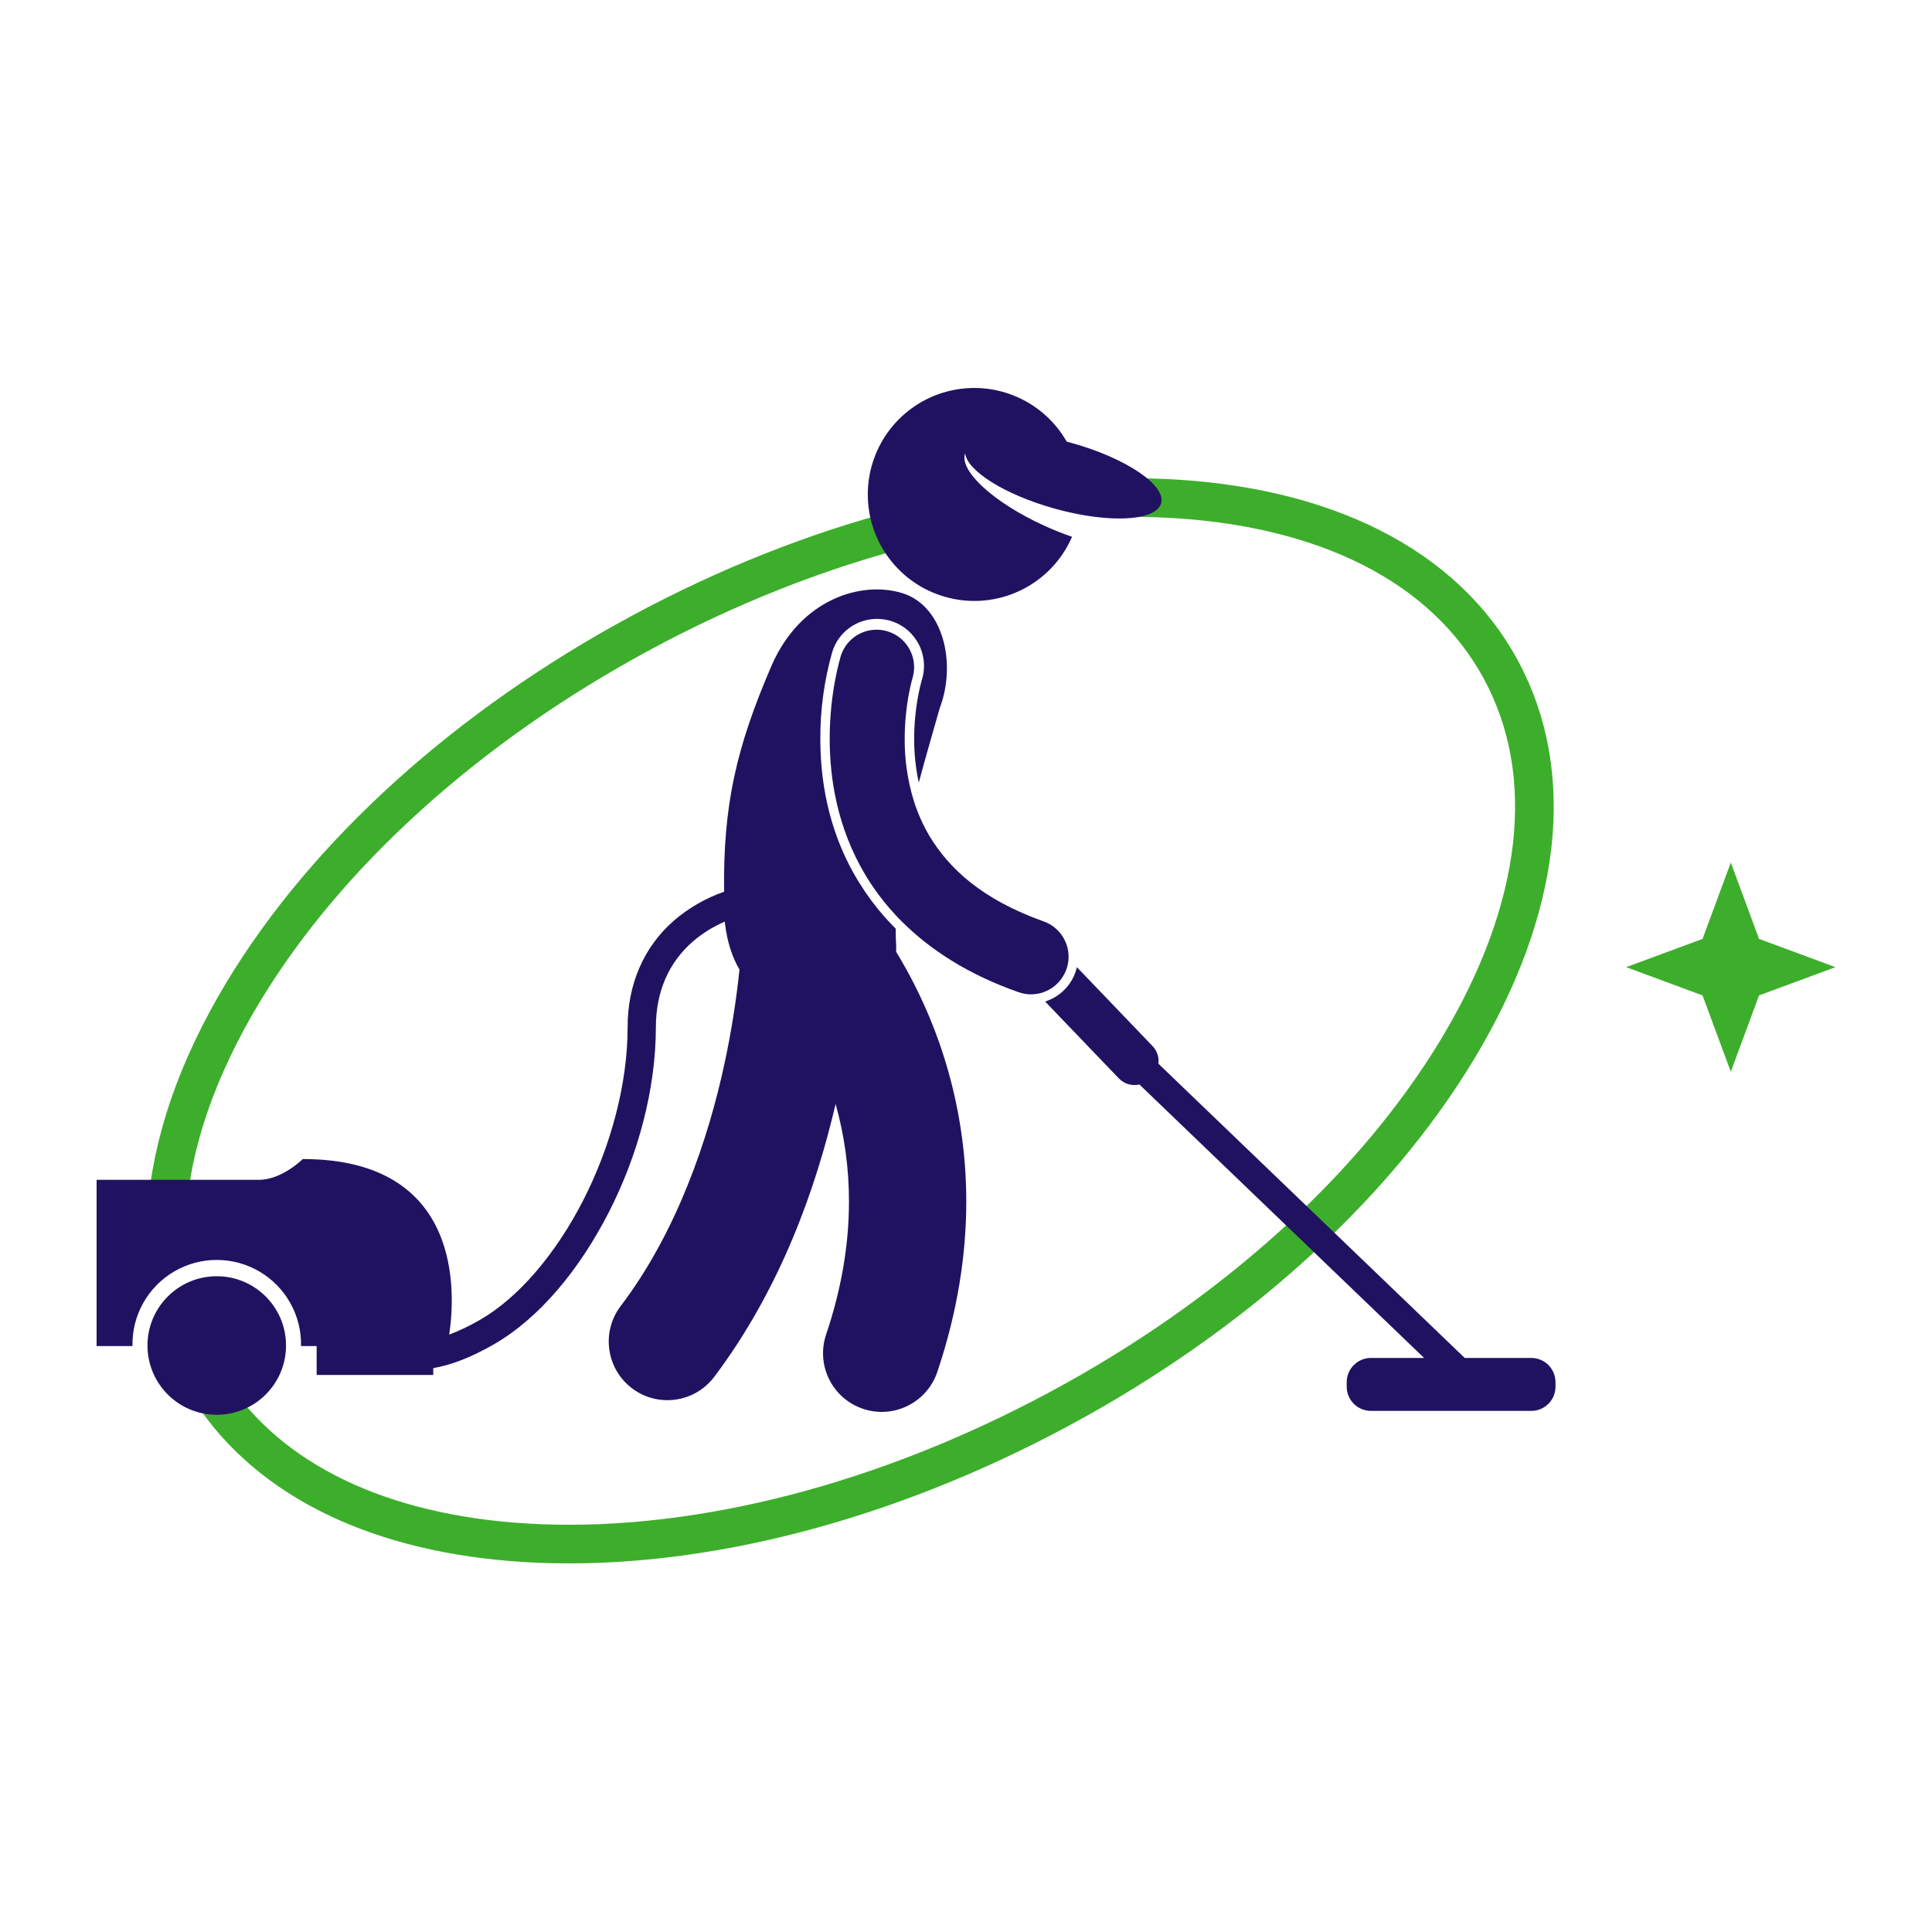
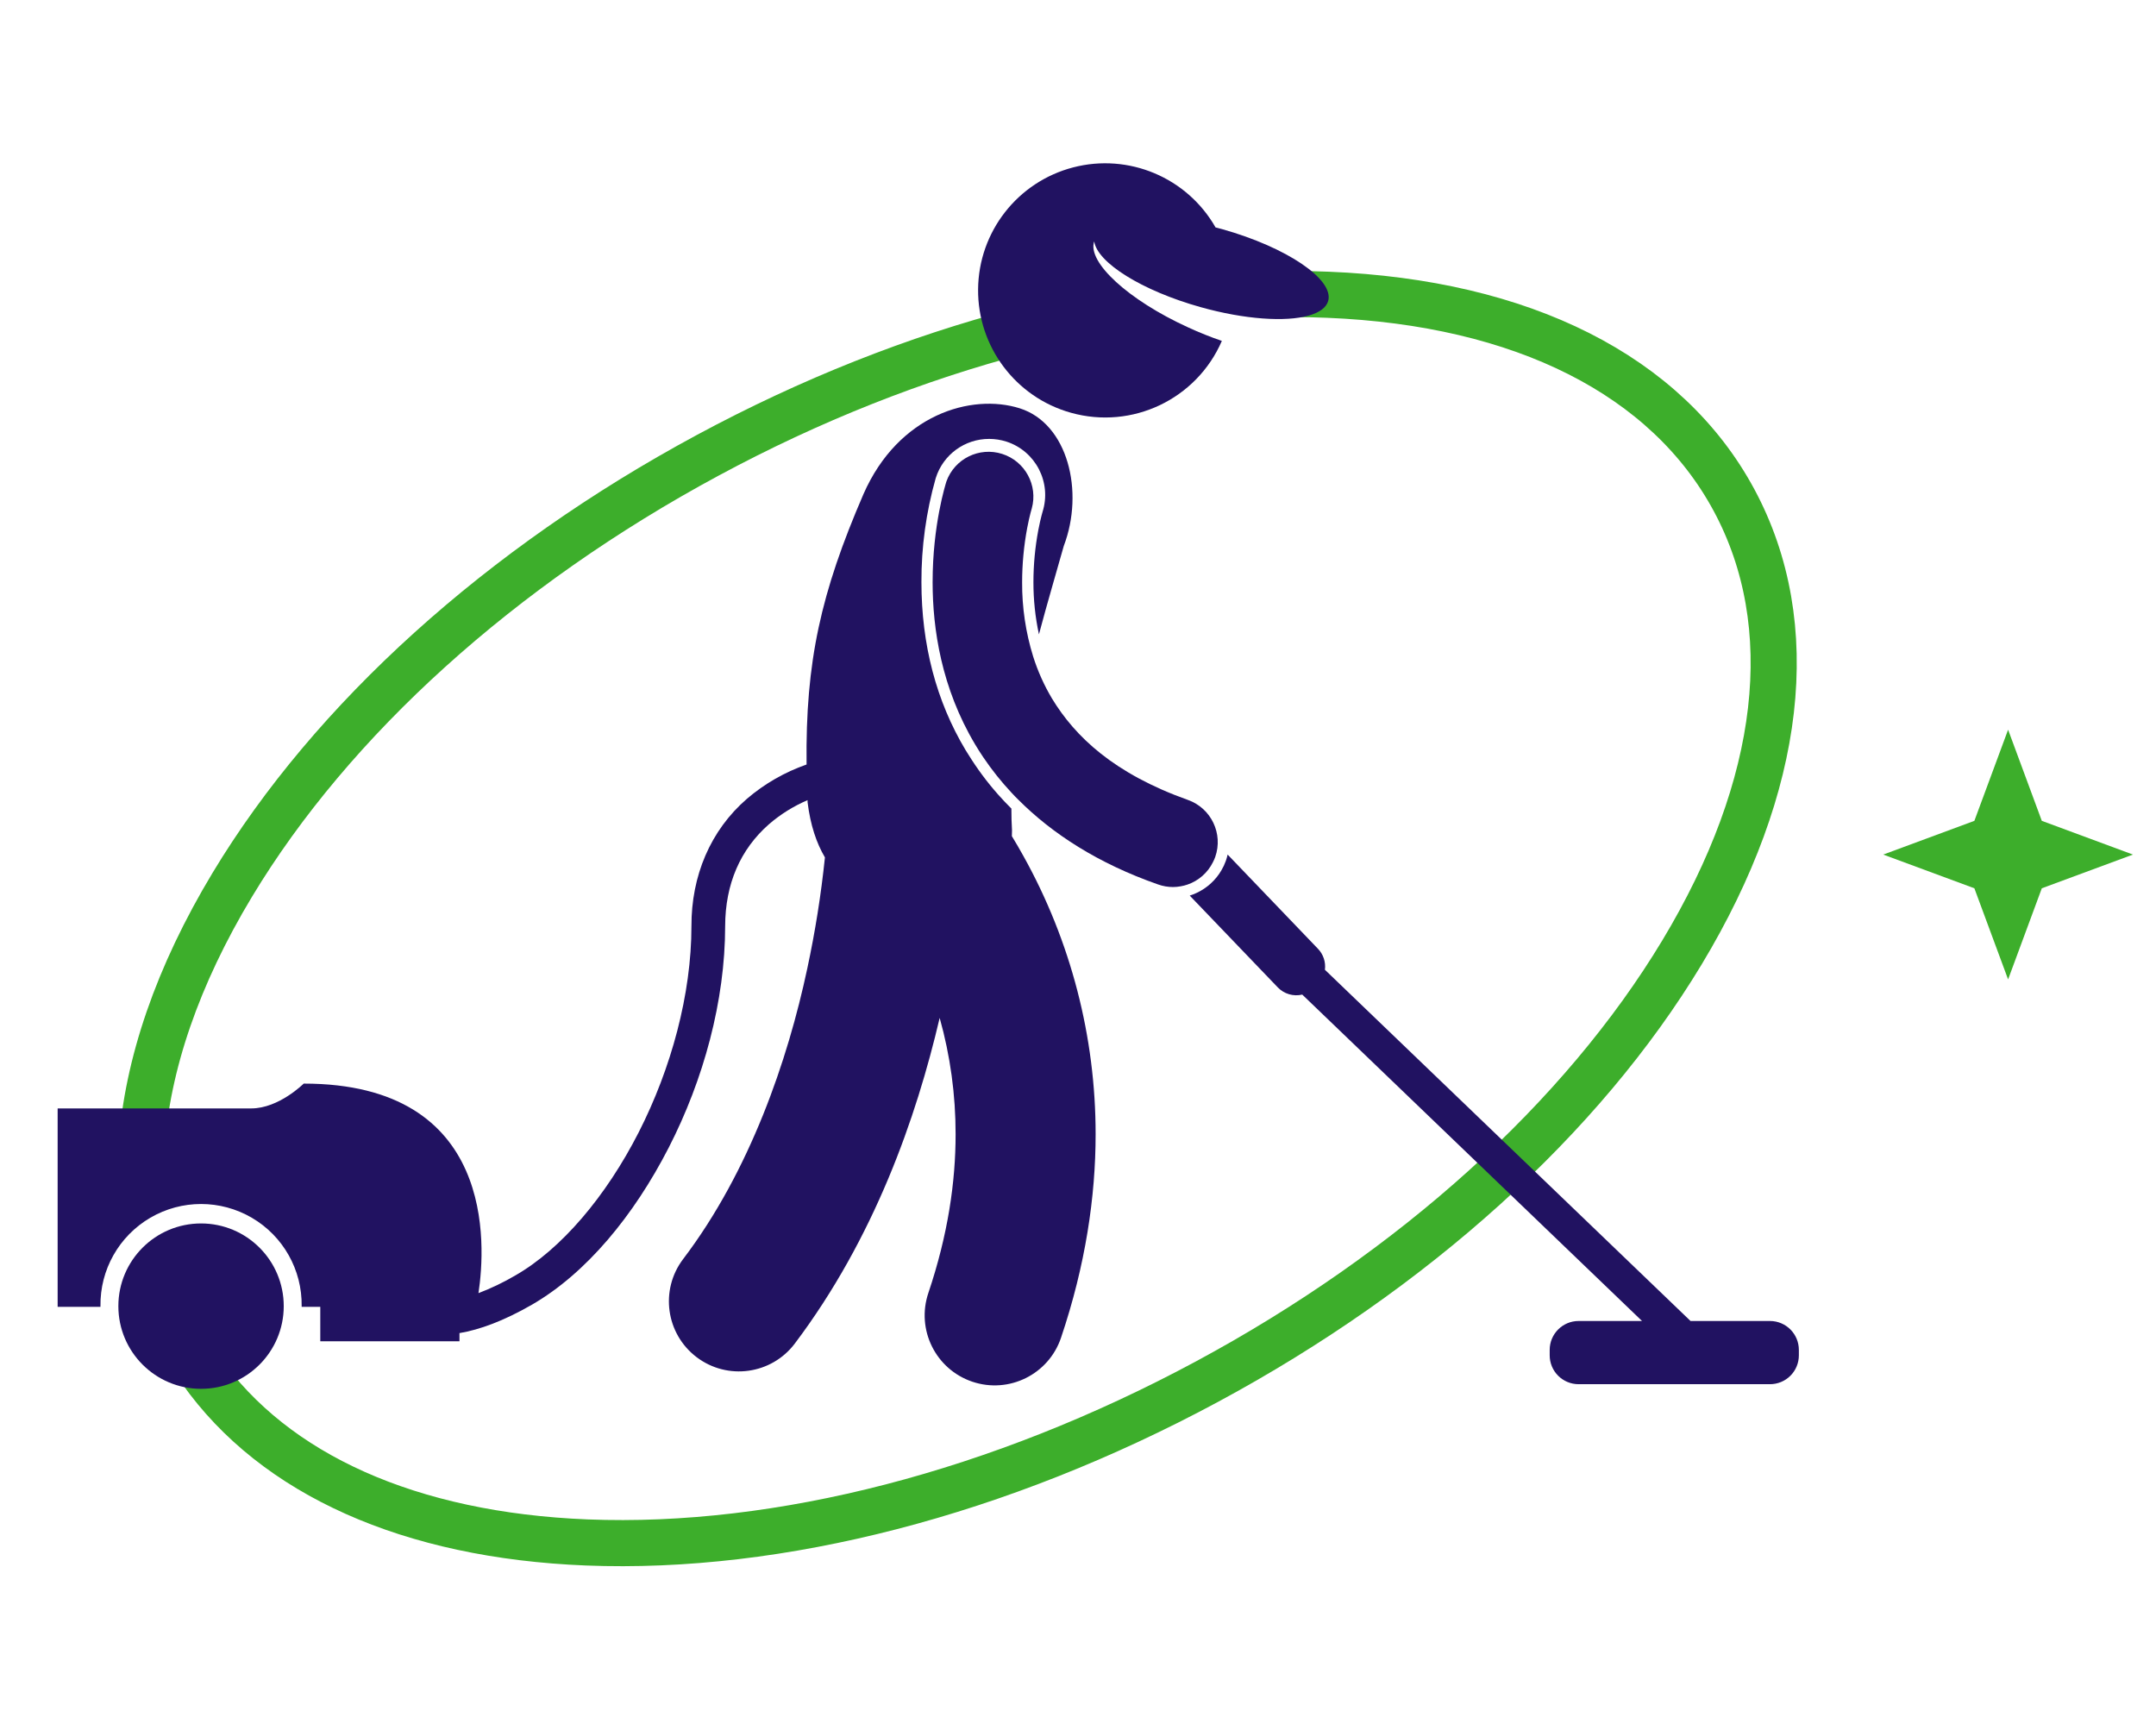
- <svg xmlns="http://www.w3.org/2000/svg" viewBox="0 0 1000 1000">
+ <svg xmlns="http://www.w3.org/2000/svg" viewBox="25 130 935 750">
  <defs>
    <style>.cls-1{fill:none;stroke:#3dae2b;stroke-linecap:round;stroke-linejoin:round;stroke-width:20px;}.cls-2{fill:#211261;}.cls-3{fill:#3dae2b;fill-rule:evenodd;}</style>
  </defs>
  <g id="Servicios">
    <g id="Servicio_2" data-name="Servicio 2">
      <path class="cls-1" d="M586.63,257.52c4.76,0,9.47.11,14.16.3,84.53,3.41,147.12,35,176.22,89.08s21.08,123.69-22.59,196.15C711.16,614.83,638,681,548.29,729.25s-185.17,73-268.91,69.66c-76.63-3.09-135.23-29.38-167.19-74.53M86.37,627.44c2.41-35.72,15.62-74.33,39.39-113.77,43.25-71.78,116.46-137.9,206.12-186.2,44.5-24,90.43-42.13,135.65-53.93" />
      <circle class="cls-2" cx="112.19" cy="696.43" r="35.86" />
      <path class="cls-2" d="M463.82,492.62c0-.83.05-1.66.06-2.53-.2-3.12-.26-6.27-.27-9.44-2-2-3.92-4-5.77-6.1A125.7,125.7,0,0,1,445,457.28c-.41-.67-.86-1.33-1.26-2C431,434,424.61,409.52,424.6,382.43a163,163,0,0,1,6.16-44.94v0l.07-.22A24.19,24.19,0,0,1,454,320.34a24.59,24.59,0,0,1,7.4,1.15A24.32,24.32,0,0,1,477.12,352c-.12.45-.26.93-.43,1.59-.34,1.3-.86,3.42-1.4,6.28a122.8,122.8,0,0,0-2.12,22.6,106.77,106.77,0,0,0,2.39,22.63c3.69-13.9,7.6-27,10.77-38.33,9-23.65,1.76-53.14-19.13-59.71s-52.56,2.62-67.76,37.27C381,387,374.27,416.87,374.79,461.54a80.74,80.74,0,0,0-25.87,14.87c-15.87,13.75-24.12,33.44-24.06,55.23,0,29.54-8.78,61.79-22.89,89.44s-33.52,50.65-53.61,62.11a105.86,105.86,0,0,1-15.86,7.6c3.18-21,7.45-90.87-75.79-90.87,0,0-10.76,10.76-22.71,10.76H50v86.05H68.57c0-.1,0-.2,0-.3a43.63,43.63,0,1,1,87.25,0c0,.1,0,.2,0,.3h8.08v14.94h60.36v-3.55c8.66-1.45,19-5.18,31.38-12.29C279.25,682.2,299.86,657.2,315,627.7s24.46-63.66,24.48-96.06c.05-18.26,6.53-33.28,19.05-44.24A64,64,0,0,1,375.22,477c0,.3,0,.58,0,.89,1.23,10,3.89,17.79,7.53,23.94a450.83,450.83,0,0,1-7.66,48.21c-8.43,39.56-24.81,87.78-53.85,126a30.36,30.36,0,0,0,48.42,36.65c34.52-45.79,52.71-97.94,62.85-141.27a186.1,186.1,0,0,1,6.91,50.47c0,20.52-3.25,43.4-11.82,68.84a30.36,30.36,0,1,0,57.54,19.4c10.64-31.55,15-61.24,15-88.24a247.74,247.74,0,0,0-31.31-120.66C467.17,498.21,465.49,495.36,463.82,492.62Z" />
      <path class="cls-2" d="M792.61,702.87H758.14L599.58,550.56a11.07,11.07,0,0,0-3-9.09L557.39,500.6a21.91,21.91,0,0,1-.76,2.68,23.83,23.83,0,0,1-1.94,4.15,24.33,24.33,0,0,1-10.81,9.82,23.68,23.68,0,0,1-2.93,1.14l38.21,39.83a11.15,11.15,0,0,0,10.59,3.1L737.1,702.87H709.59a12.54,12.54,0,0,0-12.53,12.53v2.35a12.52,12.52,0,0,0,12.53,12.53h83a12.52,12.52,0,0,0,12.53-12.53V715.4A12.54,12.54,0,0,0,792.61,702.87Z" />
      <path class="cls-2" d="M551,503.93a19.17,19.17,0,0,0,1-2.26,19.43,19.43,0,0,0-11.87-24.78c-32.06-11.42-48.88-27.42-58.93-44a86.21,86.21,0,0,1-8.15-18.19,106.57,106.57,0,0,1-4.78-32.24,128.65,128.65,0,0,1,2.2-23.51c.55-2.88,1.08-5.13,1.46-6.57.19-.73.34-1.26.43-1.56a2.44,2.44,0,0,1,.09-.3h0a19.43,19.43,0,0,0-37-11.78c-.37,1.25-6,18.81-6,43.72,0,20.28,3.8,45.83,18.43,70.36,1.11,1.88,2.31,3.74,3.55,5.59a123.85,123.85,0,0,0,12.28,15.4c.92,1,1.87,2,2.84,2.93,14.77,14.83,34.74,27.76,60.71,36.83a19.51,19.51,0,0,0,6.46,1.11,18.4,18.4,0,0,0,3.32-.32,18.89,18.89,0,0,0,3-.77A19.31,19.31,0,0,0,551,503.93Z" />
      <path class="cls-2" d="M489.44,309a55.11,55.11,0,0,0,65.45-31.16A153.46,153.46,0,0,1,540.31,272c-26-11.85-43.94-28.37-40.78-37.32,1.3,9.17,20.57,21.34,46.05,28.49,19.23,5.4,37,6.53,47,3.68,4.59-1.3,7.6-3.42,8.42-6.34,2.62-9.34-18-23.28-46-31.14-1-.27-1.9-.5-2.85-.75A55.11,55.11,0,1,0,489.44,309Z" />
      <polygon class="cls-3" points="895.86 446.45 910.48 485.97 950 500.6 910.48 515.22 895.86 554.74 881.23 515.22 841.71 500.6 881.23 485.97 895.86 446.45" />
    </g>
  </g>
</svg>
